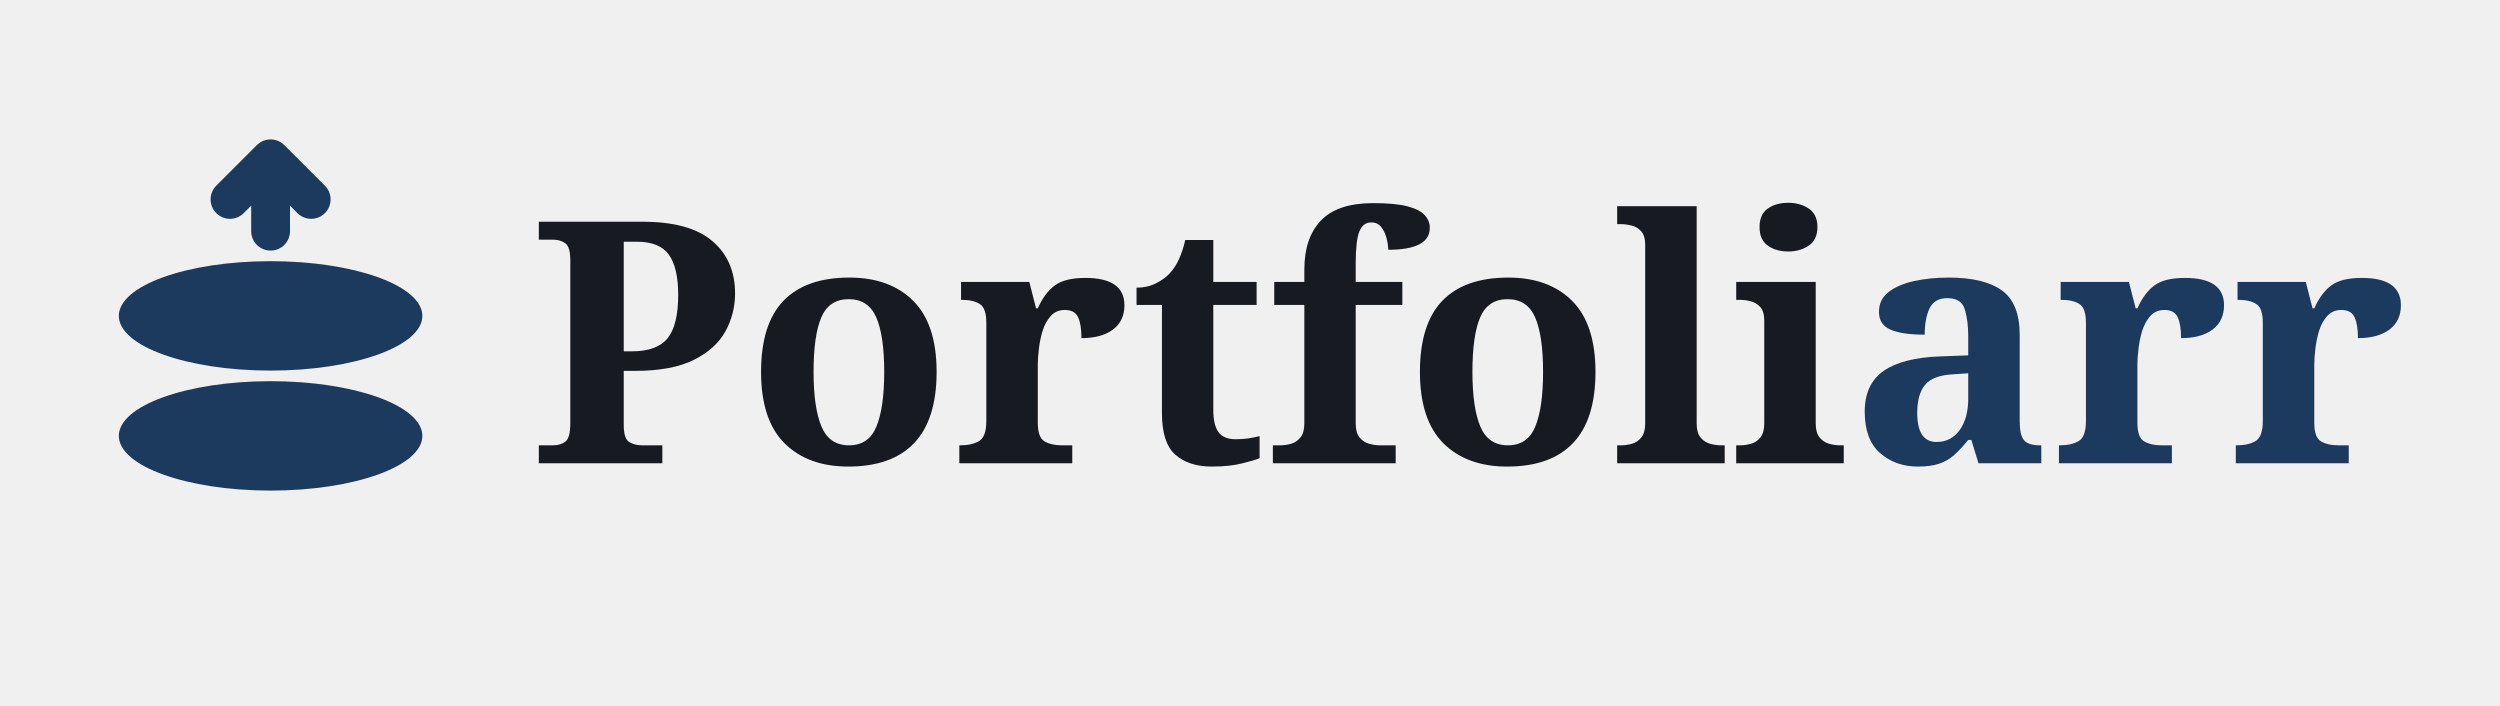
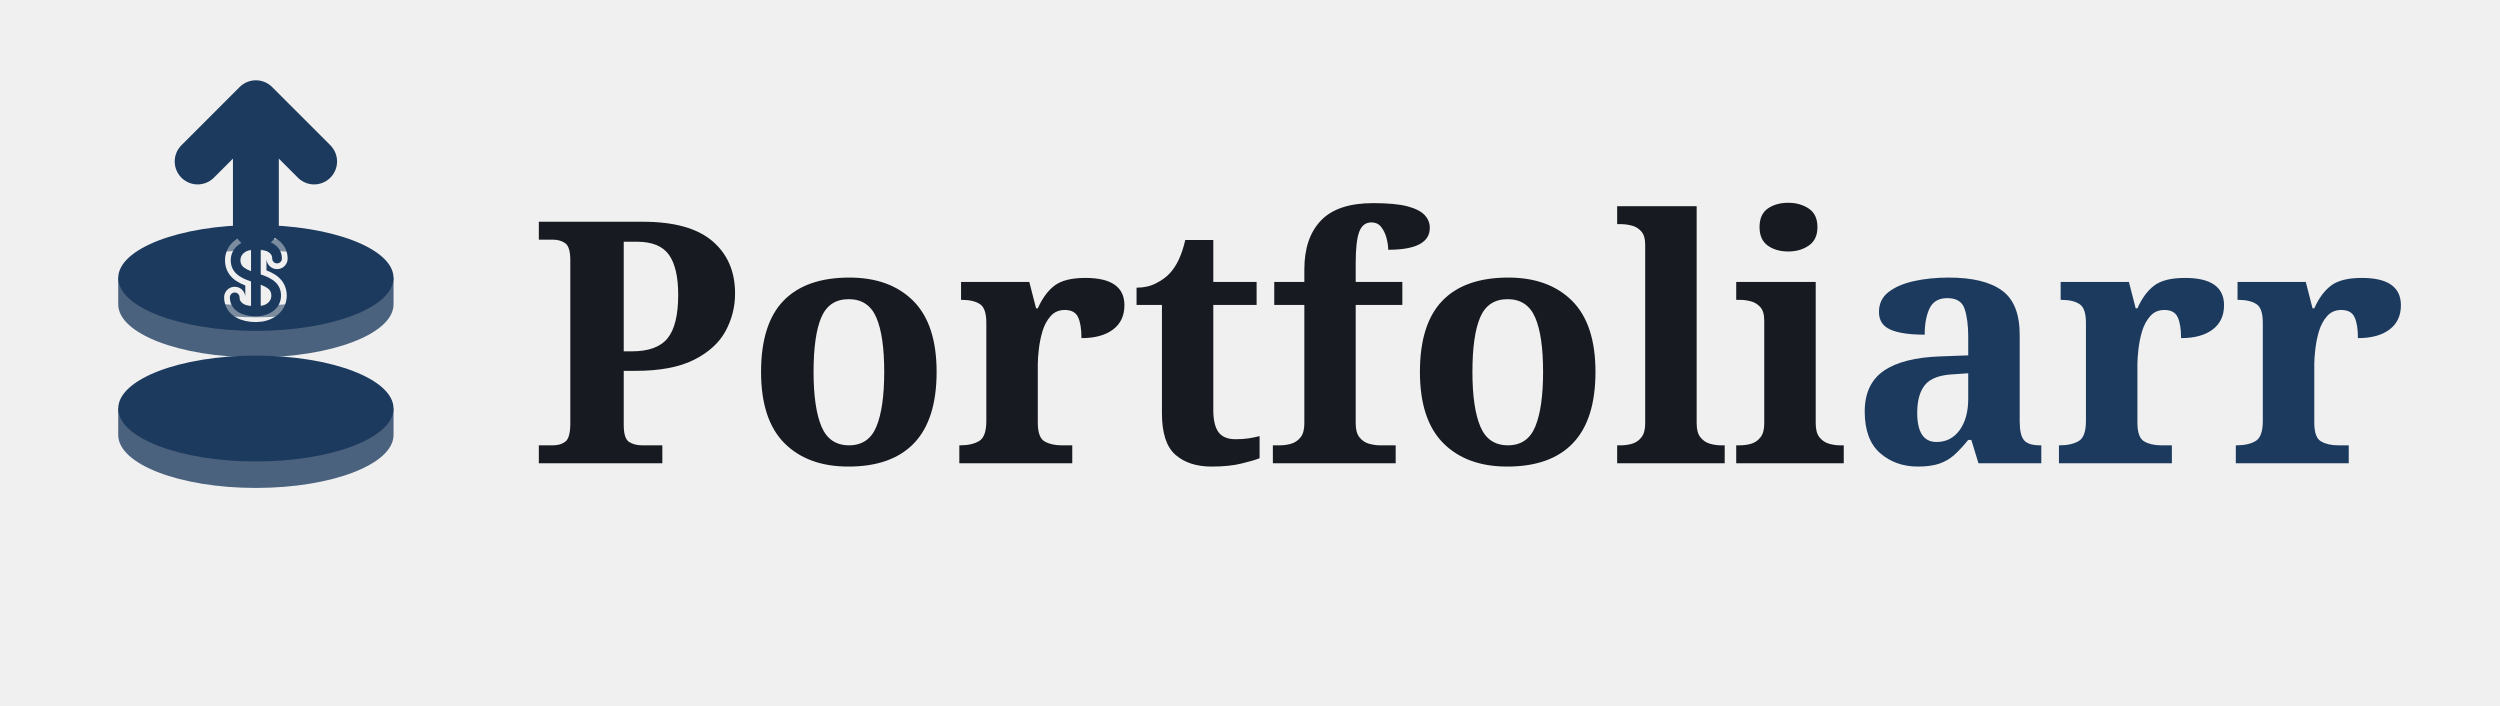
<svg xmlns="http://www.w3.org/2000/svg" viewBox="0 0 340 96" width="340" height="96">
-   <g transform="translate(8,18) scale(2.4)" color="#1c3a5e">
-     <path d="M12 5.6 V1.6 M9.7 3.8 L12 1.5 L14.3 3.8" fill="none" stroke="currentColor" stroke-width="2.2" stroke-linecap="round" stroke-linejoin="round" />
-     <ellipse cx="12" cy="10.4" rx="8.6" ry="3.1" fill="currentColor" />
-     <ellipse cx="12" cy="17.2" rx="8.6" ry="3.1" fill="currentColor" />
+   <defs>
+     <mask id="logoDollarLockup" maskUnits="userSpaceOnUse" x="0" y="0" width="24" height="24">
+       <rect width="24" height="24" fill="white" />
+       <path d="M12 10.2 V13.8 M13.2 10.9 C13.2 10.35 12.65 10.1 12 10.1 C11.35 10.1 10.85 10.45 10.85 11 C10.85 12.25 13.15 11.75 13.15 13 C13.15 13.55 12.65 13.9 12 13.9 C11.35 13.9 10.8 13.65 10.8 13.1" fill="none" stroke="black" stroke-width="1.2" stroke-linecap="round" stroke-linejoin="round" />
+     </mask>
+   </defs>
+   <g transform="translate(6,9) scale(2.4)" color="#1c3a5e">
+     <path d="M12 9 V2.4 M8.7 5.4 L12 2.1 L15.3 5.4" fill="none" stroke="currentColor" stroke-width="2.6" stroke-linecap="round" stroke-linejoin="round" />
+     <g mask="url(#logoDollarLockup)">
+       <path d="M4.2 12 v1.5 a7.8 3 0 0 0 15.6 0 v-1.5 Z" fill="currentColor" opacity=".78" />
+       <ellipse cx="12" cy="12" rx="7.8" ry="3" fill="currentColor" />
+     </g>
+     <ellipse cx="12" cy="12" rx="6.1" ry="1.9" fill="none" stroke="currentColor" stroke-opacity=".55" stroke-width=".66" />
+     <path d="M12 10.2 V13.8 M13.2 10.9 C13.2 10.35 12.65 10.1 12 10.1 C11.35 10.1 10.85 10.45 10.85 11 C10.85 12.25 13.15 11.75 13.15 13 C13.15 13.55 12.65 13.9 12 13.9 C11.35 13.9 10.8 13.65 10.8 13.1" fill="none" stroke="currentColor" stroke-width=".55" stroke-linecap="round" stroke-linejoin="round" />
+     <path d="M4.2 19.4 v1.5 a7.8 3 0 0 0 15.6 0 v-1.5 Z" fill="currentColor" opacity=".78" />
+     <ellipse cx="12" cy="19.4" rx="7.8" ry="3" fill="currentColor" />
+     <ellipse cx="12" cy="19.4" rx="6.1" ry="1.9" fill="none" stroke="currentColor" stroke-opacity=".55" stroke-width=".66" />
  </g>
  <text x="72" y="63" font-family="Fraunces, Georgia, serif" font-size="46" font-weight="600" fill="#171a20">Portfoli<tspan fill="#1c3a5e">arr</tspan>
  </text>
</svg>
